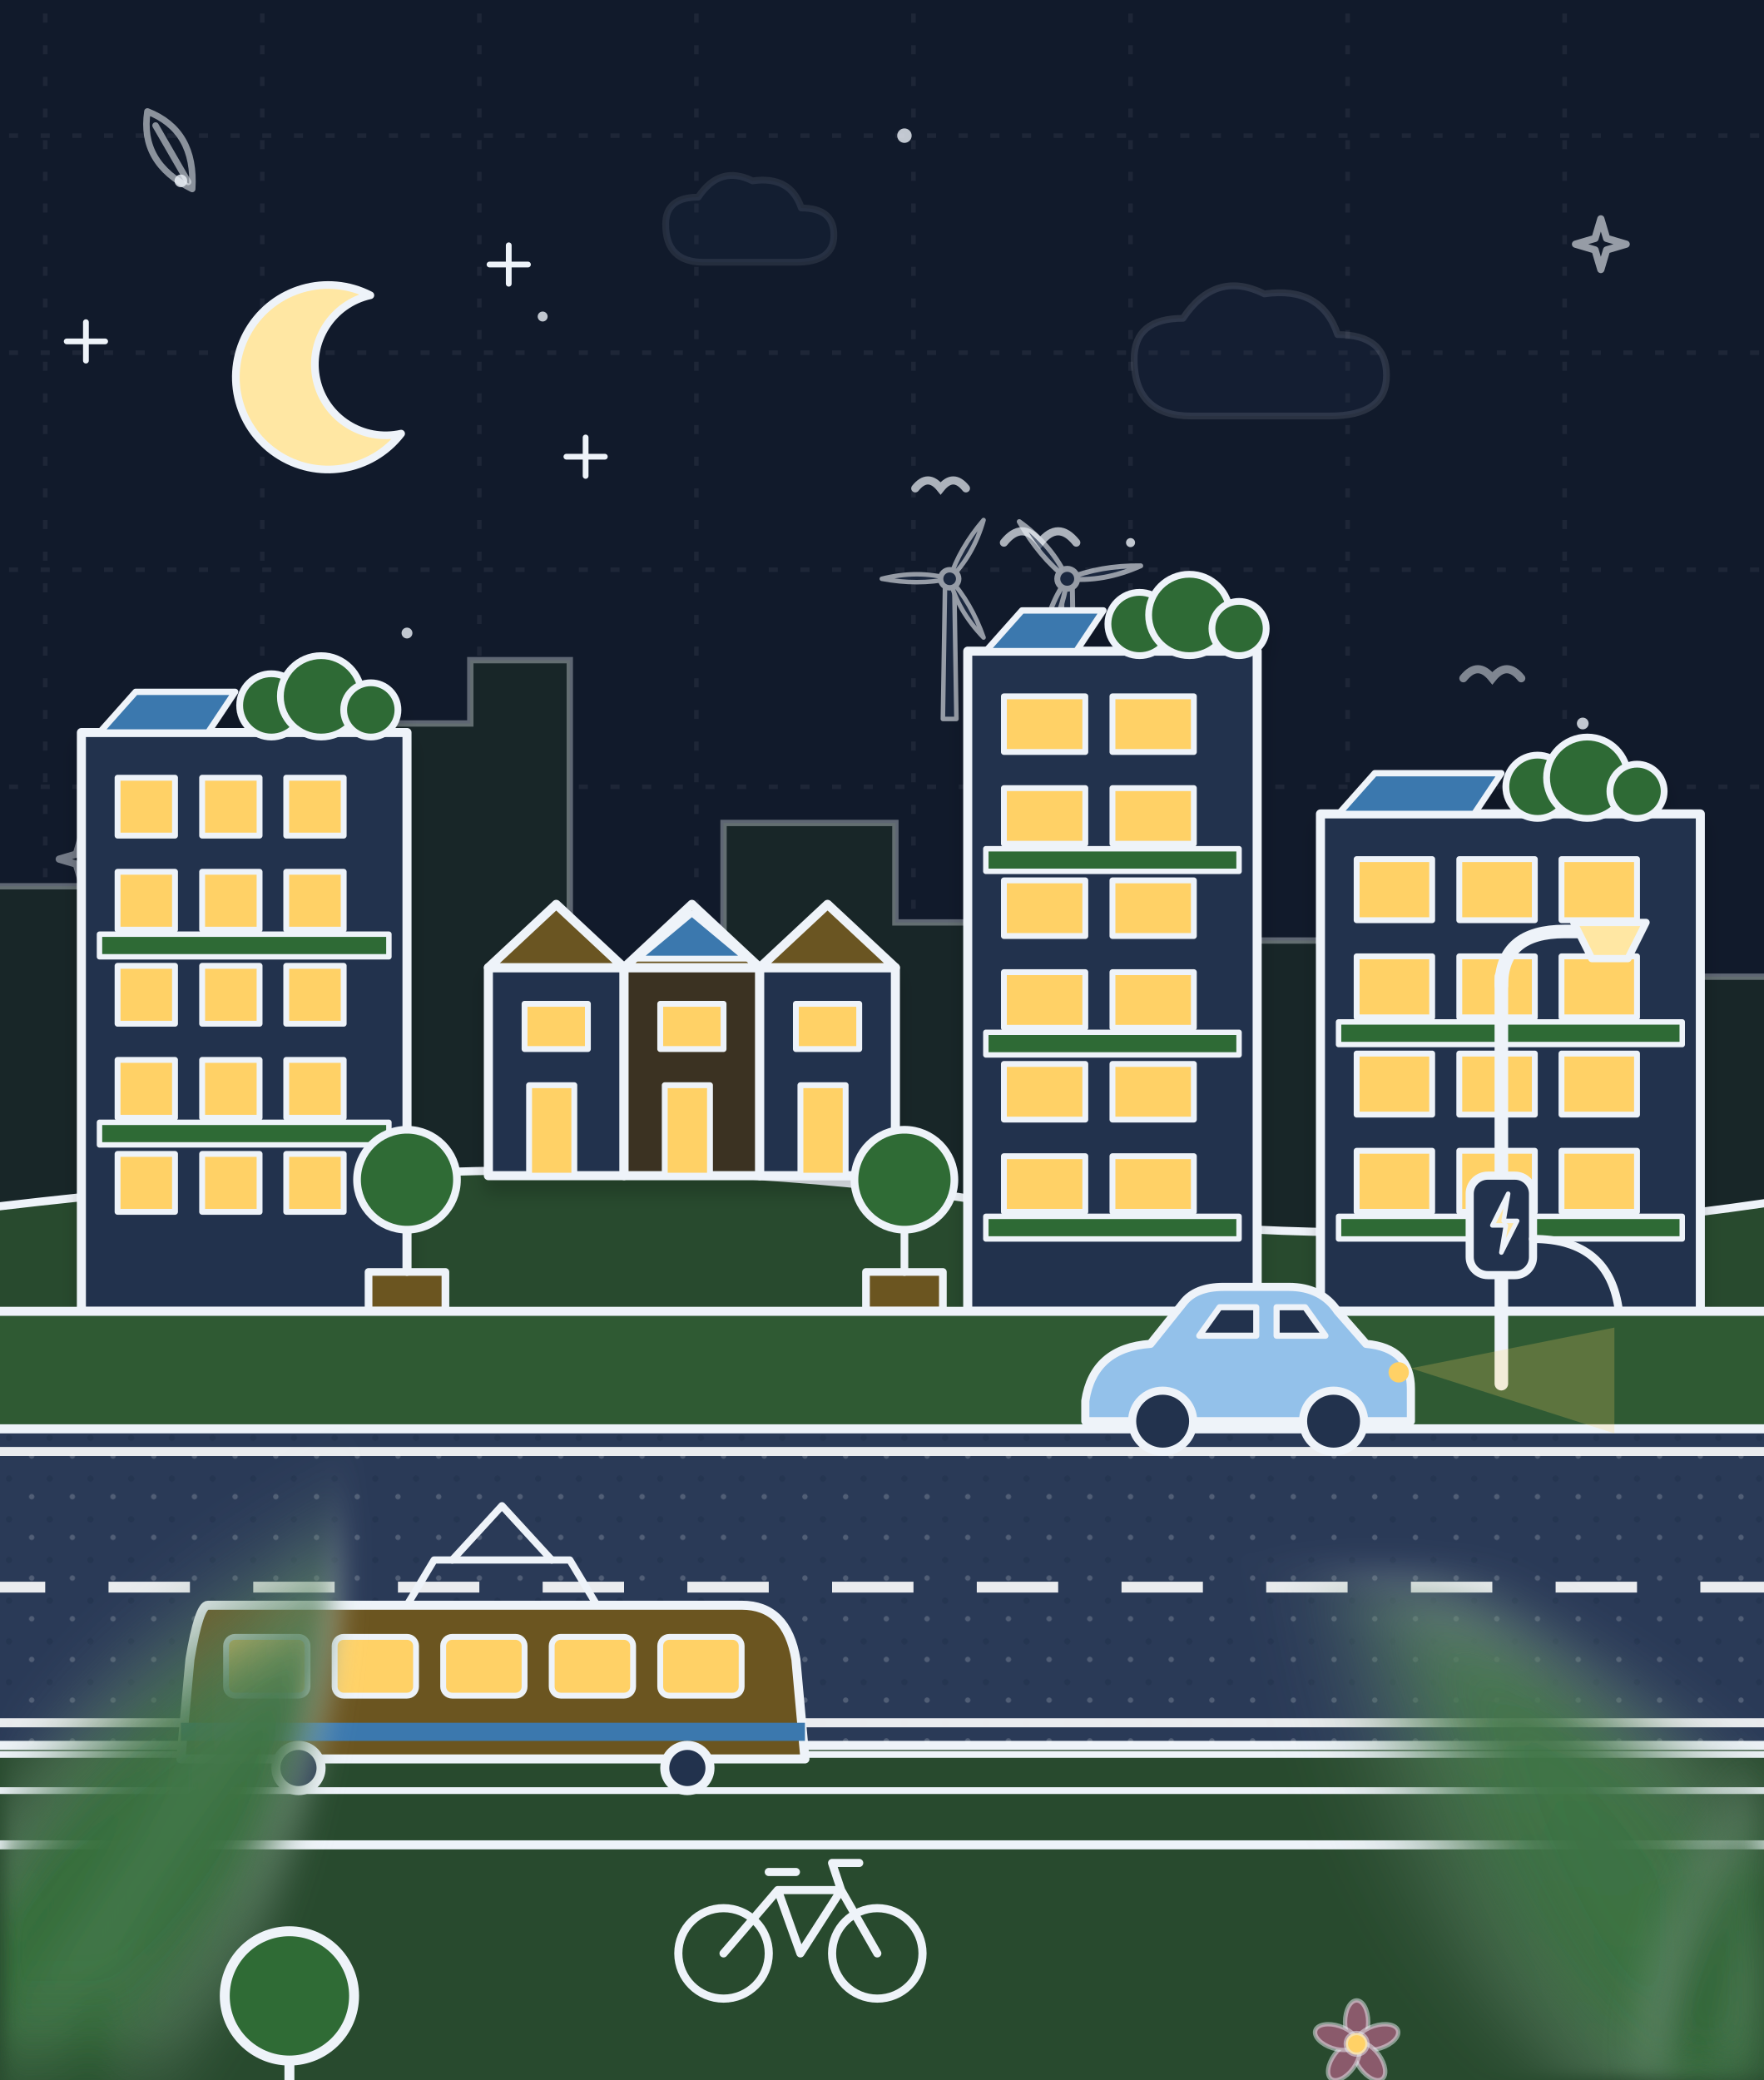
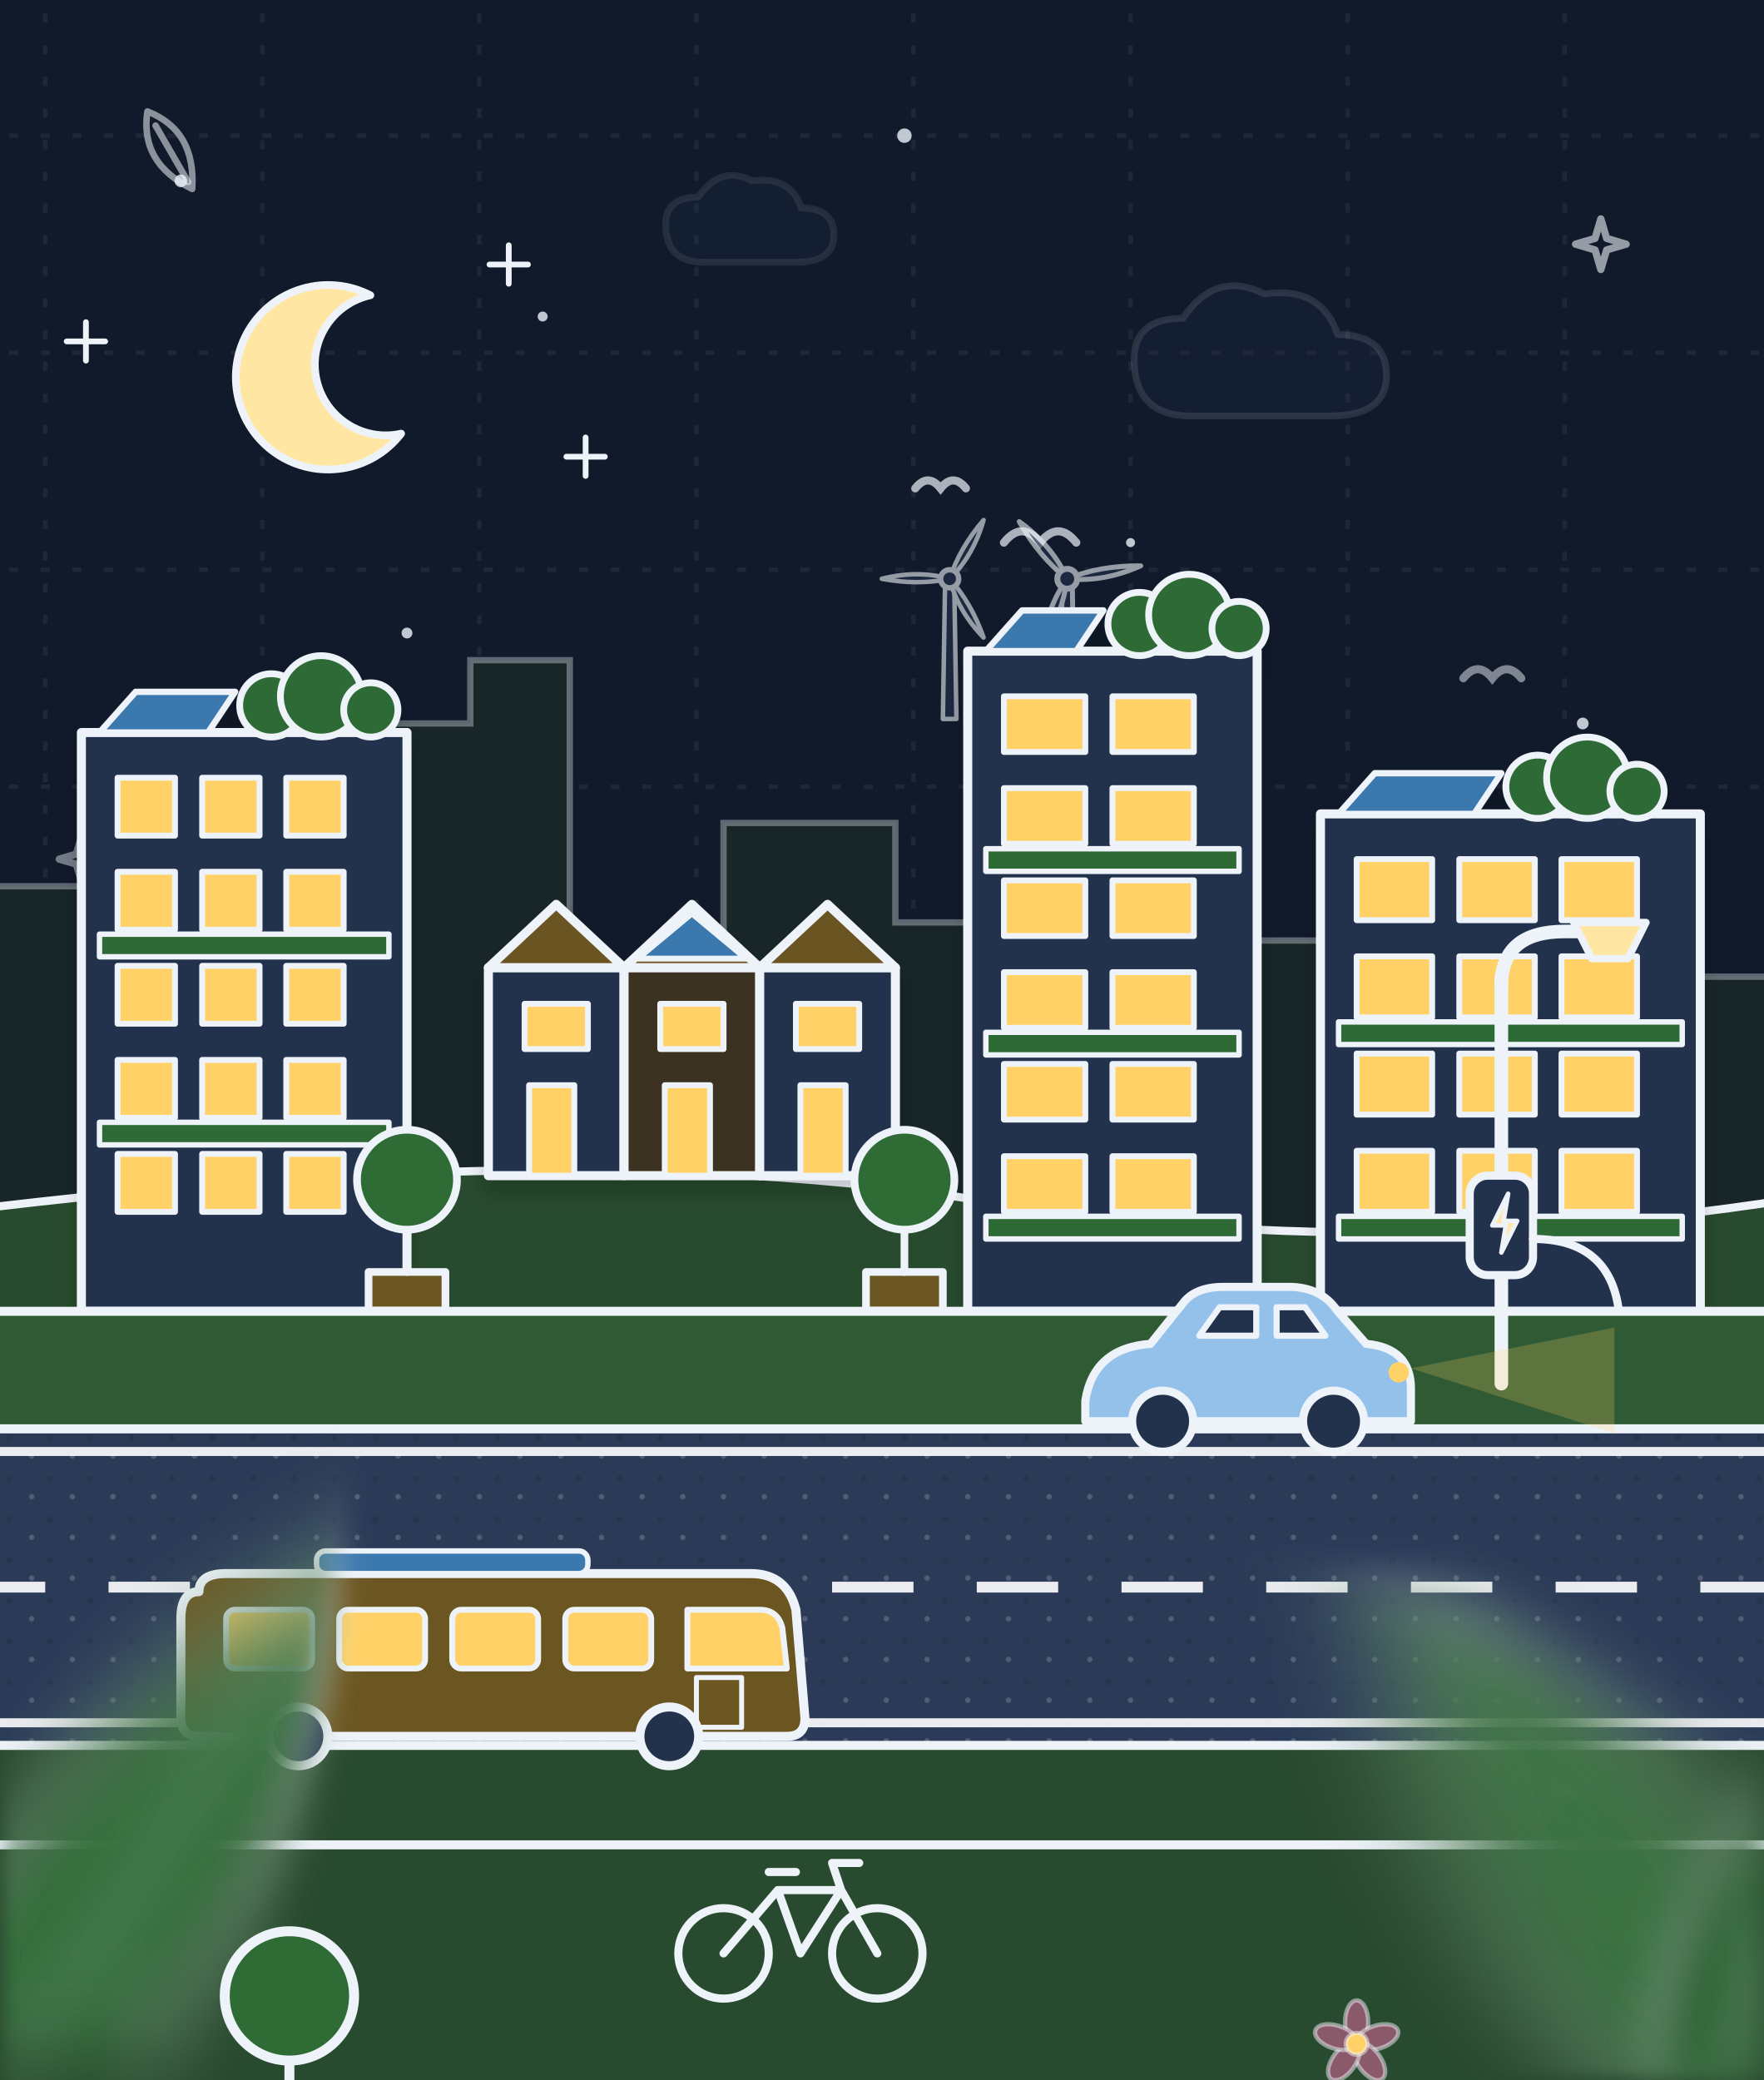
<svg xmlns="http://www.w3.org/2000/svg" role="img" aria-label="City scene" viewBox="0 0 390 460" width="390" height="460">
  <g>
    <defs>
      <filter id="shcitynight" x="-10%" y="-10%" width="120%" height="130%">
        <feDropShadow dx="0" dy="3" stdDeviation="2" flood-color="#000" flood-opacity=".18" />
      </filter>
      <filter id="blcitynight" x="-30%" y="-30%" width="160%" height="160%">
        <feGaussianBlur stdDeviation="4.5" />
      </filter>
      <filter id="bl2citynight" x="-30%" y="-30%" width="160%" height="160%">
        <feGaussianBlur stdDeviation="1.2" />
      </filter>
    </defs>
    <rect x="-40" y="-60" width="470" height="520" fill="#111A2B" />
    <circle cx="40" cy="40" r="1.4" fill="#EEF3F9" opacity=".8" />
    <circle cx="120" cy="70" r="1.1" fill="#EEF3F9" opacity=".8" />
    <circle cx="200" cy="30" r="1.6" fill="#EEF3F9" opacity=".8" />
    <circle cx="250" cy="120" r="1.0" fill="#EEF3F9" opacity=".8" />
    <circle cx="90" cy="140" r="1.2" fill="#EEF3F9" opacity=".8" />
    <circle cx="350" cy="160" r="1.3" fill="#EEF3F9" opacity=".8" />
    <circle cx="30" cy="190" r="1.0" fill="#EEF3F9" opacity=".8" />
    <path d="M-40 30 H430" stroke="#EEF3F9" stroke-opacity=".06" stroke-dasharray="2 5" />
    <path d="M-40 78 H430" stroke="#EEF3F9" stroke-opacity=".06" stroke-dasharray="2 5" />
    <path d="M-40 126 H430" stroke="#EEF3F9" stroke-opacity=".06" stroke-dasharray="2 5" />
    <path d="M-40 174 H430" stroke="#EEF3F9" stroke-opacity=".06" stroke-dasharray="2 5" />
    <path d="M-40 222 H430" stroke="#EEF3F9" stroke-opacity=".06" stroke-dasharray="2 5" />
    <path d="M10 -60 V250" stroke="#EEF3F9" stroke-opacity=".06" stroke-dasharray="2 5" />
    <path d="M58 -60 V250" stroke="#EEF3F9" stroke-opacity=".06" stroke-dasharray="2 5" />
    <path d="M106 -60 V250" stroke="#EEF3F9" stroke-opacity=".06" stroke-dasharray="2 5" />
    <path d="M154 -60 V250" stroke="#EEF3F9" stroke-opacity=".06" stroke-dasharray="2 5" />
    <path d="M202 -60 V250" stroke="#EEF3F9" stroke-opacity=".06" stroke-dasharray="2 5" />
    <path d="M250 -60 V250" stroke="#EEF3F9" stroke-opacity=".06" stroke-dasharray="2 5" />
    <path d="M298 -60 V250" stroke="#EEF3F9" stroke-opacity=".06" stroke-dasharray="2 5" />
    <path d="M346 -60 V250" stroke="#EEF3F9" stroke-opacity=".06" stroke-dasharray="2 5" />
    <path d="M394 -60 V250" stroke="#EEF3F9" stroke-opacity=".06" stroke-dasharray="2 5" />
    <g transform="translate(70 84) scale(0.85)">
      <g stroke="#EEF3F9" stroke-width="2" stroke-linejoin="round" stroke-linecap="round">
        <path d="M14 -22 A24 24 0 1 0 22 14 A18 18 0 1 1 14 -22Z" fill="#FFE7A3" />
      </g>
      <path d="M-60 -10 l0 -5 M-60 -10 l0 5 M-60 -10 l-5 0 M-60 -10 l5 0" stroke="#EEF3F9" stroke-width="1.5" stroke-linecap="round" />
      <path d="M50 -30 l0 -5 M50 -30 l0 5 M50 -30 l-5 0 M50 -30 l5 0" stroke="#EEF3F9" stroke-width="1.5" stroke-linecap="round" />
      <path d="M70 20 l0 -5 M70 20 l0 5 M70 20 l-5 0 M70 20 l5 0" stroke="#EEF3F9" stroke-width="1.5" stroke-linecap="round" />
    </g>
  </g>
  <g>
    <g transform="translate(390 0) scale(-1 1)">
      <path d="M96 92 q-12.6 0 -12.6 -9.0 q0 -9.0 10.8 -9.0 q3.6 -10.8 16.2 -9.0 q10.8 -5.4 18.0 5.4 q10.8 0 10.8 9.0 q0 12.6 -12.6 12.6Z" fill="#22324D" fill-opacity="0.212" stroke="#EEF3F9" stroke-opacity="0.113" stroke-width="1.5" stroke-linejoin="round" />
      <path d="M214 58 q-8.4 0 -8.4 -6.0 q0 -6.0 7.2 -6.0 q2.4 -7.2 10.8 -6.0 q7.2 -3.6 12.0 3.6 q7.2 0 7.2 6.0 q0 8.4 -8.4 8.4Z" fill="#22324D" fill-opacity="0.17" stroke="#EEF3F9" stroke-opacity="0.09" stroke-width="1.5" stroke-linejoin="round" />
      <path d="M152 120 q4 -5 8 0 q4 -5 8 0" fill="none" stroke="#EEF3F9" stroke-opacity="0.7" stroke-width="1.8" stroke-linecap="round" />
      <path d="M176.4 108 q2.8 -3.5 5.6 0 q2.8 -3.5 5.6 0" fill="none" stroke="#EEF3F9" stroke-opacity="0.7" stroke-width="1.8" stroke-linecap="round" />
      <path d="M53.6 150 q3.2 -4.0 6.4 0 q3.2 -4.0 6.4 0" fill="none" stroke="#EEF3F9" stroke-opacity="0.5" stroke-width="1.8" stroke-linecap="round" />
      <path d="M36 48.4 L37.28 52.72 L41.6 54 L37.28 55.28 L36 59.6 L34.72 55.28 L30.4 54 L34.72 52.72Z" fill="none" stroke="#EEF3F9" stroke-opacity="0.6" stroke-width="1.6" stroke-linejoin="round" />
      <path d="M372 185.1 L373.12 188.88 L376.9 190 L373.12 191.12 L372 194.9 L370.88 191.12 L367.1 190 L370.88 188.88Z" fill="none" stroke="#EEF3F9" stroke-opacity="0.45" stroke-width="1.6" stroke-linejoin="round" />
      <g transform="translate(352 34) rotate(30) scale(0.9)" fill="none" stroke="#EEF3F9" stroke-opacity="0.55" stroke-width="1.6" stroke-linecap="round" stroke-linejoin="round">
        <path d="M0 10 Q-8 -2 0 -12 Q8 -2 0 10Z" />
        <path d="M0 8 V-8" />
      </g>
      <g transform="translate(30 212) scale(0.9)" fill="none" stroke="#EEF3F9" stroke-opacity="0.4" stroke-width="1.6" stroke-linecap="round" stroke-linejoin="round">
        <rect x="-6" y="-6" width="12" height="10" rx="3" />
        <path d="M-3 -6 V-10 M3 -6 V-10 M0 4 Q0 12 8 12" />
      </g>
    </g>
  </g>
  <g>
    <path d="M-40 250 V196 H20 V170 H48 V204 H82 V160 H104 V146 H126 V214 H160 V182 H198 V204 H236 V172 H270 V208 H306 V186 H344 V216 H430 V560 H-40Z" fill="#182628" stroke="#EEF3F9" stroke-opacity=".35" stroke-width="1.4" />
    <g transform="translate(210 128) scale(0.5)" opacity=".6">
      <g stroke="#EEF3F9" stroke-width="2.4" stroke-linejoin="round" stroke-linecap="round">
        <path d="M-2 0 L-3 62 H3 L2 0Z" fill="#22324D" stroke-width="2" />
        <path d="M0 0 Q4 -14 0 -30 Q-3 -14 0 0Z" transform="rotate(30)" fill="#22324D" stroke-width="2" />
        <path d="M0 0 Q4 -14 0 -30 Q-3 -14 0 0Z" transform="rotate(150)" fill="#22324D" stroke-width="2" />
        <path d="M0 0 Q4 -14 0 -30 Q-3 -14 0 0Z" transform="rotate(270)" fill="#22324D" stroke-width="2" />
        <circle r="4" fill="#22324D" />
      </g>
    </g>
    <g transform="translate(236 128) scale(0.55)" opacity=".6">
      <g stroke="#EEF3F9" stroke-width="2.4" stroke-linejoin="round" stroke-linecap="round">
        <path d="M-2 0 L-3 62 H3 L2 0Z" fill="#22324D" stroke-width="2" />
        <path d="M0 0 Q4 -14 0 -30 Q-3 -14 0 0Z" transform="rotate(80)" fill="#22324D" stroke-width="2" />
        <path d="M0 0 Q4 -14 0 -30 Q-3 -14 0 0Z" transform="rotate(200)" fill="#22324D" stroke-width="2" />
        <path d="M0 0 Q4 -14 0 -30 Q-3 -14 0 0Z" transform="rotate(320)" fill="#22324D" stroke-width="2" />
        <circle r="4" fill="#22324D" />
      </g>
    </g>
  </g>
  <g>
    <path d="M-40 272 Q 120 249 220 266 Q 320 282 430 259 V560 H-40Z" fill="#284A2E" stroke="#EEF3F9" stroke-width="1.8" stroke-linejoin="round" stroke-linecap="round" />
    <g transform="translate(18 162)" filter="url(#shcitynight)">
      <g stroke="#EEF3F9" stroke-width="2" stroke-linejoin="round" stroke-linecap="round">
        <rect x="0" y="0" width="72" height="128" fill="#22324D" />
        <rect x="8.0" y="10.0" width="12.7" height="12.8" fill="#FFD166" stroke-width="1.3" />
        <rect x="26.7" y="10.0" width="12.7" height="12.8" fill="#FFD166" stroke-width="1.3" />
        <rect x="45.3" y="10.0" width="12.7" height="12.8" fill="#FFD166" stroke-width="1.3" />
        <rect x="8.0" y="30.8" width="12.7" height="12.8" fill="#FFD166" stroke-width="1.3" />
        <rect x="26.7" y="30.8" width="12.7" height="12.8" fill="#FFD166" stroke-width="1.3" />
        <rect x="45.3" y="30.8" width="12.7" height="12.8" fill="#FFD166" stroke-width="1.3" />
        <rect x="4" y="44.6" width="64" height="5" fill="#2F6B35" stroke-width="1.2" />
        <rect x="8.0" y="51.6" width="12.7" height="12.8" fill="#FFD166" stroke-width="1.3" />
        <rect x="26.7" y="51.6" width="12.7" height="12.8" fill="#FFD166" stroke-width="1.3" />
        <rect x="45.3" y="51.6" width="12.7" height="12.8" fill="#FFD166" stroke-width="1.3" />
        <rect x="8.0" y="72.4" width="12.7" height="12.8" fill="#FFD166" stroke-width="1.3" />
        <rect x="26.7" y="72.4" width="12.7" height="12.8" fill="#FFD166" stroke-width="1.3" />
        <rect x="45.3" y="72.4" width="12.7" height="12.8" fill="#FFD166" stroke-width="1.3" />
        <rect x="4" y="86.2" width="64" height="5" fill="#2F6B35" stroke-width="1.2" />
        <rect x="8.0" y="93.2" width="12.7" height="12.8" fill="#FFD166" stroke-width="1.3" />
        <rect x="26.7" y="93.2" width="12.7" height="12.8" fill="#FFD166" stroke-width="1.3" />
        <rect x="45.3" y="93.2" width="12.7" height="12.8" fill="#FFD166" stroke-width="1.3" />
        <path d="M4 0 L12 -9 H34.0 L28.0 0Z" fill="#3B78AE" stroke-width="1.4" />
        <circle cx="42.0" cy="-6" r="7" fill="#2F6B35" stroke-width="1.5" />
        <circle cx="53.0" cy="-8" r="9" fill="#2F6B35" stroke-width="1.5" />
        <circle cx="64.0" cy="-5" r="6" fill="#2F6B35" stroke-width="1.5" />
      </g>
    </g>
    <g transform="translate(214 144)" filter="url(#shcitynight)">
      <g stroke="#EEF3F9" stroke-width="2" stroke-linejoin="round" stroke-linecap="round">
        <rect x="0" y="0" width="64" height="146" fill="#22324D" />
        <rect x="8.0" y="10.0" width="18.0" height="12.3" fill="#FFD166" stroke-width="1.3" />
        <rect x="32.0" y="10.0" width="18.0" height="12.3" fill="#FFD166" stroke-width="1.3" />
        <rect x="8.0" y="30.3" width="18.0" height="12.3" fill="#FFD166" stroke-width="1.3" />
        <rect x="32.0" y="30.3" width="18.0" height="12.3" fill="#FFD166" stroke-width="1.3" />
        <rect x="4" y="43.7" width="56" height="5" fill="#2F6B35" stroke-width="1.2" />
        <rect x="8.0" y="50.7" width="18.0" height="12.3" fill="#FFD166" stroke-width="1.3" />
        <rect x="32.0" y="50.7" width="18.0" height="12.3" fill="#FFD166" stroke-width="1.3" />
        <rect x="8.0" y="71.0" width="18.0" height="12.3" fill="#FFD166" stroke-width="1.3" />
        <rect x="32.0" y="71.0" width="18.0" height="12.3" fill="#FFD166" stroke-width="1.3" />
        <rect x="4" y="84.3" width="56" height="5" fill="#2F6B35" stroke-width="1.2" />
        <rect x="8.0" y="91.3" width="18.0" height="12.3" fill="#FFD166" stroke-width="1.3" />
        <rect x="32.0" y="91.3" width="18.0" height="12.3" fill="#FFD166" stroke-width="1.3" />
        <rect x="8.0" y="111.7" width="18.0" height="12.3" fill="#FFD166" stroke-width="1.3" />
        <rect x="32.0" y="111.7" width="18.0" height="12.3" fill="#FFD166" stroke-width="1.3" />
        <rect x="4" y="125.0" width="56" height="5" fill="#2F6B35" stroke-width="1.2" />
        <path d="M4 0 L12 -9 H30.0 L24.0 0Z" fill="#3B78AE" stroke-width="1.4" />
        <circle cx="38.0" cy="-6" r="7" fill="#2F6B35" stroke-width="1.5" />
        <circle cx="49.0" cy="-8" r="9" fill="#2F6B35" stroke-width="1.5" />
        <circle cx="60.0" cy="-5" r="6" fill="#2F6B35" stroke-width="1.5" />
      </g>
    </g>
    <g transform="translate(292 180)" filter="url(#shcitynight)">
      <g stroke="#EEF3F9" stroke-width="2" stroke-linejoin="round" stroke-linecap="round">
        <rect x="0" y="0" width="84" height="110" fill="#22324D" />
        <rect x="8.0" y="10.0" width="16.7" height="13.5" fill="#FFD166" stroke-width="1.3" />
        <rect x="30.7" y="10.0" width="16.7" height="13.5" fill="#FFD166" stroke-width="1.3" />
        <rect x="53.3" y="10.0" width="16.7" height="13.5" fill="#FFD166" stroke-width="1.3" />
        <rect x="8.0" y="31.5" width="16.7" height="13.5" fill="#FFD166" stroke-width="1.3" />
        <rect x="30.7" y="31.5" width="16.7" height="13.5" fill="#FFD166" stroke-width="1.3" />
        <rect x="53.3" y="31.5" width="16.7" height="13.5" fill="#FFD166" stroke-width="1.3" />
        <rect x="4" y="46.0" width="76" height="5" fill="#2F6B35" stroke-width="1.2" />
        <rect x="8.0" y="53.0" width="16.7" height="13.5" fill="#FFD166" stroke-width="1.3" />
        <rect x="30.7" y="53.0" width="16.7" height="13.5" fill="#FFD166" stroke-width="1.3" />
        <rect x="53.3" y="53.0" width="16.7" height="13.5" fill="#FFD166" stroke-width="1.3" />
        <rect x="8.0" y="74.5" width="16.7" height="13.5" fill="#FFD166" stroke-width="1.3" />
        <rect x="30.7" y="74.5" width="16.7" height="13.5" fill="#FFD166" stroke-width="1.3" />
        <rect x="53.3" y="74.5" width="16.7" height="13.5" fill="#FFD166" stroke-width="1.3" />
        <rect x="4" y="89.0" width="76" height="5" fill="#2F6B35" stroke-width="1.2" />
        <path d="M4 0 L12 -9 H40.0 L34.0 0Z" fill="#3B78AE" stroke-width="1.4" />
        <circle cx="48.0" cy="-6" r="7" fill="#2F6B35" stroke-width="1.5" />
        <circle cx="59.0" cy="-8" r="9" fill="#2F6B35" stroke-width="1.5" />
        <circle cx="70.0" cy="-5" r="6" fill="#2F6B35" stroke-width="1.5" />
      </g>
    </g>
    <g transform="translate(108 200)" filter="url(#shcitynight)">
      <g stroke="#EEF3F9" stroke-width="2" stroke-linejoin="round" stroke-linecap="round">
        <rect x="0" y="14" width="30" height="46" fill="#22324D" />
        <path d="M0 14 L15 0 L30 14Z" fill="#6B5520" />
        <rect x="9" y="40" width="10" height="20" fill="#FFD166" stroke-width="1.3" />
        <rect x="8" y="22" width="14" height="10" fill="#FFD166" stroke-width="1.3" />
        <rect x="30" y="14" width="30" height="46" fill="#3A3320" />
        <path d="M30 14 L45 0 L60 14Z" fill="#6B5520" />
        <rect x="39" y="40" width="10" height="20" fill="#FFD166" stroke-width="1.3" />
        <rect x="38" y="22" width="14" height="10" fill="#FFD166" stroke-width="1.3" />
        <rect x="60" y="14" width="30" height="46" fill="#22324D" />
        <path d="M60 14 L75 0 L90 14Z" fill="#6B5520" />
        <rect x="69" y="40" width="10" height="20" fill="#FFD166" stroke-width="1.3" />
        <rect x="68" y="22" width="14" height="10" fill="#FFD166" stroke-width="1.3" />
        <path d="M33 12 L45 2 L57 12Z" fill="#3B78AE" stroke-width="1.3" />
      </g>
    </g>
  </g>
  <g>
    <rect x="-40" y="290" width="470" height="26" fill="#2F5A33" stroke="#EEF3F9" stroke-width="2" stroke-linejoin="round" stroke-linecap="round" />
    <defs>
      <pattern id="aspcitynight" width="9" height="9" patternUnits="userSpaceOnUse">
        <circle cx="2" cy="3" r=".7" fill="#16233A" fill-opacity=".18" />
        <circle cx="7" cy="7" r=".6" fill="#FFFFFF" fill-opacity=".18" />
      </pattern>
    </defs>
    <rect x="-40" y="316" width="470" height="70" fill="#2A3A57" stroke="#EEF3F9" stroke-width="2" />
    <rect x="-40" y="316" width="470" height="70" fill="url(#aspcitynight)" />
    <path d="M-40 321 H430 M-40 381 H430" stroke="#FFFFFF" stroke-opacity=".9" stroke-width="2" />
    <path d="M-40 351.0 H430" stroke="#FFFFFF" stroke-opacity=".9" stroke-width="2.4" stroke-dasharray="18 14" />
-     <path d="M-40 388 H430 M-40 396 H430" stroke="#EEF3F9" stroke-width="1.5" />
-     <g transform="translate(40 355)">
-       <g stroke="#EEF3F9" stroke-width="2" stroke-linejoin="round" stroke-linecap="round">
-         <path d="M6 0 H124 Q134 0 136 12 L138 34 H0 L2 12 Q4 0 6 0Z" fill="#6B5520" />
-         <path d="M50 0 L56 -10 H86 L92 0" fill="none" stroke-width="1.6" />
-         <path d="M60 -10 L71 -22 M71 -22 L82 -10" fill="none" stroke-width="1.6" />
-         <rect x="10" y="7" width="18" height="13" rx="2" fill="#FFD166" stroke-width="1.3" />
-         <rect x="34" y="7" width="18" height="13" rx="2" fill="#FFD166" stroke-width="1.3" />
-         <rect x="58" y="7" width="18" height="13" rx="2" fill="#FFD166" stroke-width="1.3" />
-         <rect x="82" y="7" width="18" height="13" rx="2" fill="#FFD166" stroke-width="1.3" />
-         <rect x="106" y="7" width="18" height="13" rx="2" fill="#FFD166" stroke-width="1.3" />
-         <rect x="0" y="26" width="138" height="4" fill="#3B78AE" stroke="none" />
-         <circle cx="26" cy="36" r="5" fill="#22324D" />
-         <circle cx="112" cy="36" r="5" fill="#22324D" />
+     <g transform="translate(40 350)">
+       <g stroke="#EEF3F9" stroke-width="2" stroke-linejoin="round" stroke-linecap="round">
+         <path d="M4 2 Q4 -2 10 -2 H126 Q134 -2 136 6 L138 30 Q138 34 134 34 H4 Q0 34 0 30 V8 Q0 2 4 2Z" fill="#6B5520" />
+         <rect x="30" y="-7" width="60" height="5" rx="2" fill="#3B78AE" stroke-width="1.2" />
+         <rect x="10" y="6" width="19" height="13" rx="2" fill="#FFD166" stroke-width="1.3" />
+         <rect x="35" y="6" width="19" height="13" rx="2" fill="#FFD166" stroke-width="1.3" />
+         <rect x="60" y="6" width="19" height="13" rx="2" fill="#FFD166" stroke-width="1.3" />
+         <rect x="85" y="6" width="19" height="13" rx="2" fill="#FFD166" stroke-width="1.3" />
+         <path d="M112 6 H128 Q132 6 133 10 L134 19 H112Z" fill="#FFD166" stroke-width="1.3" />
+         <rect x="114" y="21" width="10" height="11" fill="#6B5520" stroke-width="1.1" />
+         <circle cx="26" cy="34" r="6.5" fill="#22324D" />
+         <circle cx="108" cy="34" r="6.5" fill="#22324D" />
      </g>
    </g>
    <rect x="-40" y="408" width="470" height="160" fill="#284A2E" stroke="#EEF3F9" stroke-width="2" stroke-linejoin="round" stroke-linecap="round" />
    <g transform="translate(332 216)">
      <g stroke="#EEF3F9" stroke-width="2" stroke-linejoin="round" stroke-linecap="round">
        <path d="M0 0 V90" stroke-width="3" />
        <path d="M0 2 Q0 -10 14 -10 H22" fill="none" stroke-width="3" />
        <path d="M16 -12 H32 L28 -4 H20Z" fill="#FFE7A3" stroke-width="1.6" />
        <rect x="-7" y="44" width="14" height="22" rx="4" fill="#22324D" stroke-width="1.8" />
        <path d="M1.5 48 L-2 55 H1 L0 61 L3.5 54 H0.5Z" fill="#FFE7A3" stroke-width="1" />
        <path d="M7 58 Q24 58 26 74" fill="none" stroke-width="1.8" />
      </g>
    </g>
    <g transform="translate(240 290) scale(.9)">
      <g stroke="#EEF3F9" stroke-width="2" stroke-linejoin="round" stroke-linecap="round">
        <path d="M0 22 Q2 9 16 8 L24 -2 Q27 -6 34 -6 H50 Q58 -6 62 0 L69 8 Q80 9 80 19 V27 H0Z" fill="#93C1EA" />
        <path d="M28 6 L33 -1 H42 V6Z M47 6 V-1 H54 L59 6Z" fill="#22324D" stroke-width="1.5" />
        <circle cx="19" cy="27" r="7.5" fill="#22324D" />
        <circle cx="61" cy="27" r="7.5" fill="#22324D" />
        <path d="M80 14 L130 4 L130 30 Z" fill="#FFD166" opacity=".22" stroke="none" />
        <circle cx="77" cy="15" r="2.5" fill="#FFD166" stroke="none" />
      </g>
    </g>
    <g transform="translate(90 266) scale(.85)">
      <g stroke="#EEF3F9" stroke-width="2" stroke-linejoin="round" stroke-linecap="round">
        <rect x="-10" y="18" width="20" height="10" fill="#6B5520" />
        <line x1="0" y1="0" x2="0" y2="18" />
        <circle cy="-6" r="13" fill="#2F6B35" />
      </g>
    </g>
    <g transform="translate(200 266) scale(.85)">
      <g stroke="#EEF3F9" stroke-width="2" stroke-linejoin="round" stroke-linecap="round">
        <rect x="-10" y="18" width="20" height="10" fill="#6B5520" />
        <line x1="0" y1="0" x2="0" y2="18" />
        <circle cy="-6" r="13" fill="#2F6B35" />
      </g>
    </g>
    <g transform="translate(160 420)">
      <g stroke="#EEF3F9" stroke-width="1.8" stroke-linejoin="round" stroke-linecap="round" fill="none">
        <circle cx="0" cy="12" r="10" />
        <circle cx="34" cy="12" r="10" />
        <path d="M0 12 L12 -2 H26 L34 12 M12 -2 L17 12 L26 -2 M10 -6 H16 M26 -2 L24 -8 H30" />
      </g>
    </g>
  </g>
  <g>
    <g transform="translate(-14 478) rotate(34) scale(2.0)" filter="url(#blcitynight)">
      <path d="M0 0 Q26 -30 0 -80 Q-26 -30 0 0Z" fill="#2F6B35" stroke="#EEF3F9" stroke-opacity=".35" stroke-width="2" />
      <path d="M0 -4 Q2 -40 0 -74" fill="none" stroke="#EEF3F9" stroke-opacity=".3" stroke-width="2" />
    </g>
    <g transform="translate(404 482) rotate(-36) scale(2.1)" filter="url(#blcitynight)">
      <path d="M0 0 Q26 -30 0 -80 Q-26 -30 0 0Z" fill="#2F6B35" stroke="#EEF3F9" stroke-opacity=".35" stroke-width="2" />
      <path d="M0 -4 Q2 -40 0 -74" fill="none" stroke="#EEF3F9" stroke-opacity=".3" stroke-width="2" />
    </g>
    <g transform="translate(374 490) rotate(12) scale(1.3)" filter="url(#blcitynight)">
      <path d="M0 0 Q26 -30 0 -80 Q-26 -30 0 0Z" fill="#2d6534" stroke="#EEF3F9" stroke-opacity=".35" stroke-width="2" />
      <path d="M0 -4 Q2 -40 0 -74" fill="none" stroke="#EEF3F9" stroke-opacity=".3" stroke-width="2" />
    </g>
    <g transform="translate(64 448) scale(1.1)">
      <g stroke="#EEF3F9" stroke-width="2" stroke-linejoin="round" stroke-linecap="round">
        <rect x="-10" y="18" width="20" height="10" fill="#6B5520" />
        <line x1="0" y1="0" x2="0" y2="18" />
        <circle cy="-6" r="13" fill="#2F6B35" />
      </g>
    </g>
    <g transform="translate(300 452) scale(0.8)">
      <ellipse cx="0" cy="-6" rx="3.2" ry="6" transform="rotate(0)" fill="#8a5a6b" stroke="#EEF3F9" stroke-opacity=".5" stroke-width="1.2" />
      <ellipse cx="0" cy="-6" rx="3.2" ry="6" transform="rotate(72)" fill="#8a5a6b" stroke="#EEF3F9" stroke-opacity=".5" stroke-width="1.2" />
      <ellipse cx="0" cy="-6" rx="3.2" ry="6" transform="rotate(144)" fill="#8a5a6b" stroke="#EEF3F9" stroke-opacity=".5" stroke-width="1.2" />
      <ellipse cx="0" cy="-6" rx="3.2" ry="6" transform="rotate(216)" fill="#8a5a6b" stroke="#EEF3F9" stroke-opacity=".5" stroke-width="1.2" />
      <ellipse cx="0" cy="-6" rx="3.2" ry="6" transform="rotate(288)" fill="#8a5a6b" stroke="#EEF3F9" stroke-opacity=".5" stroke-width="1.2" />
      <circle r="3" fill="#FFD166" stroke="#EEF3F9" stroke-opacity=".5" stroke-width="1.2" />
    </g>
  </g>
</svg>
